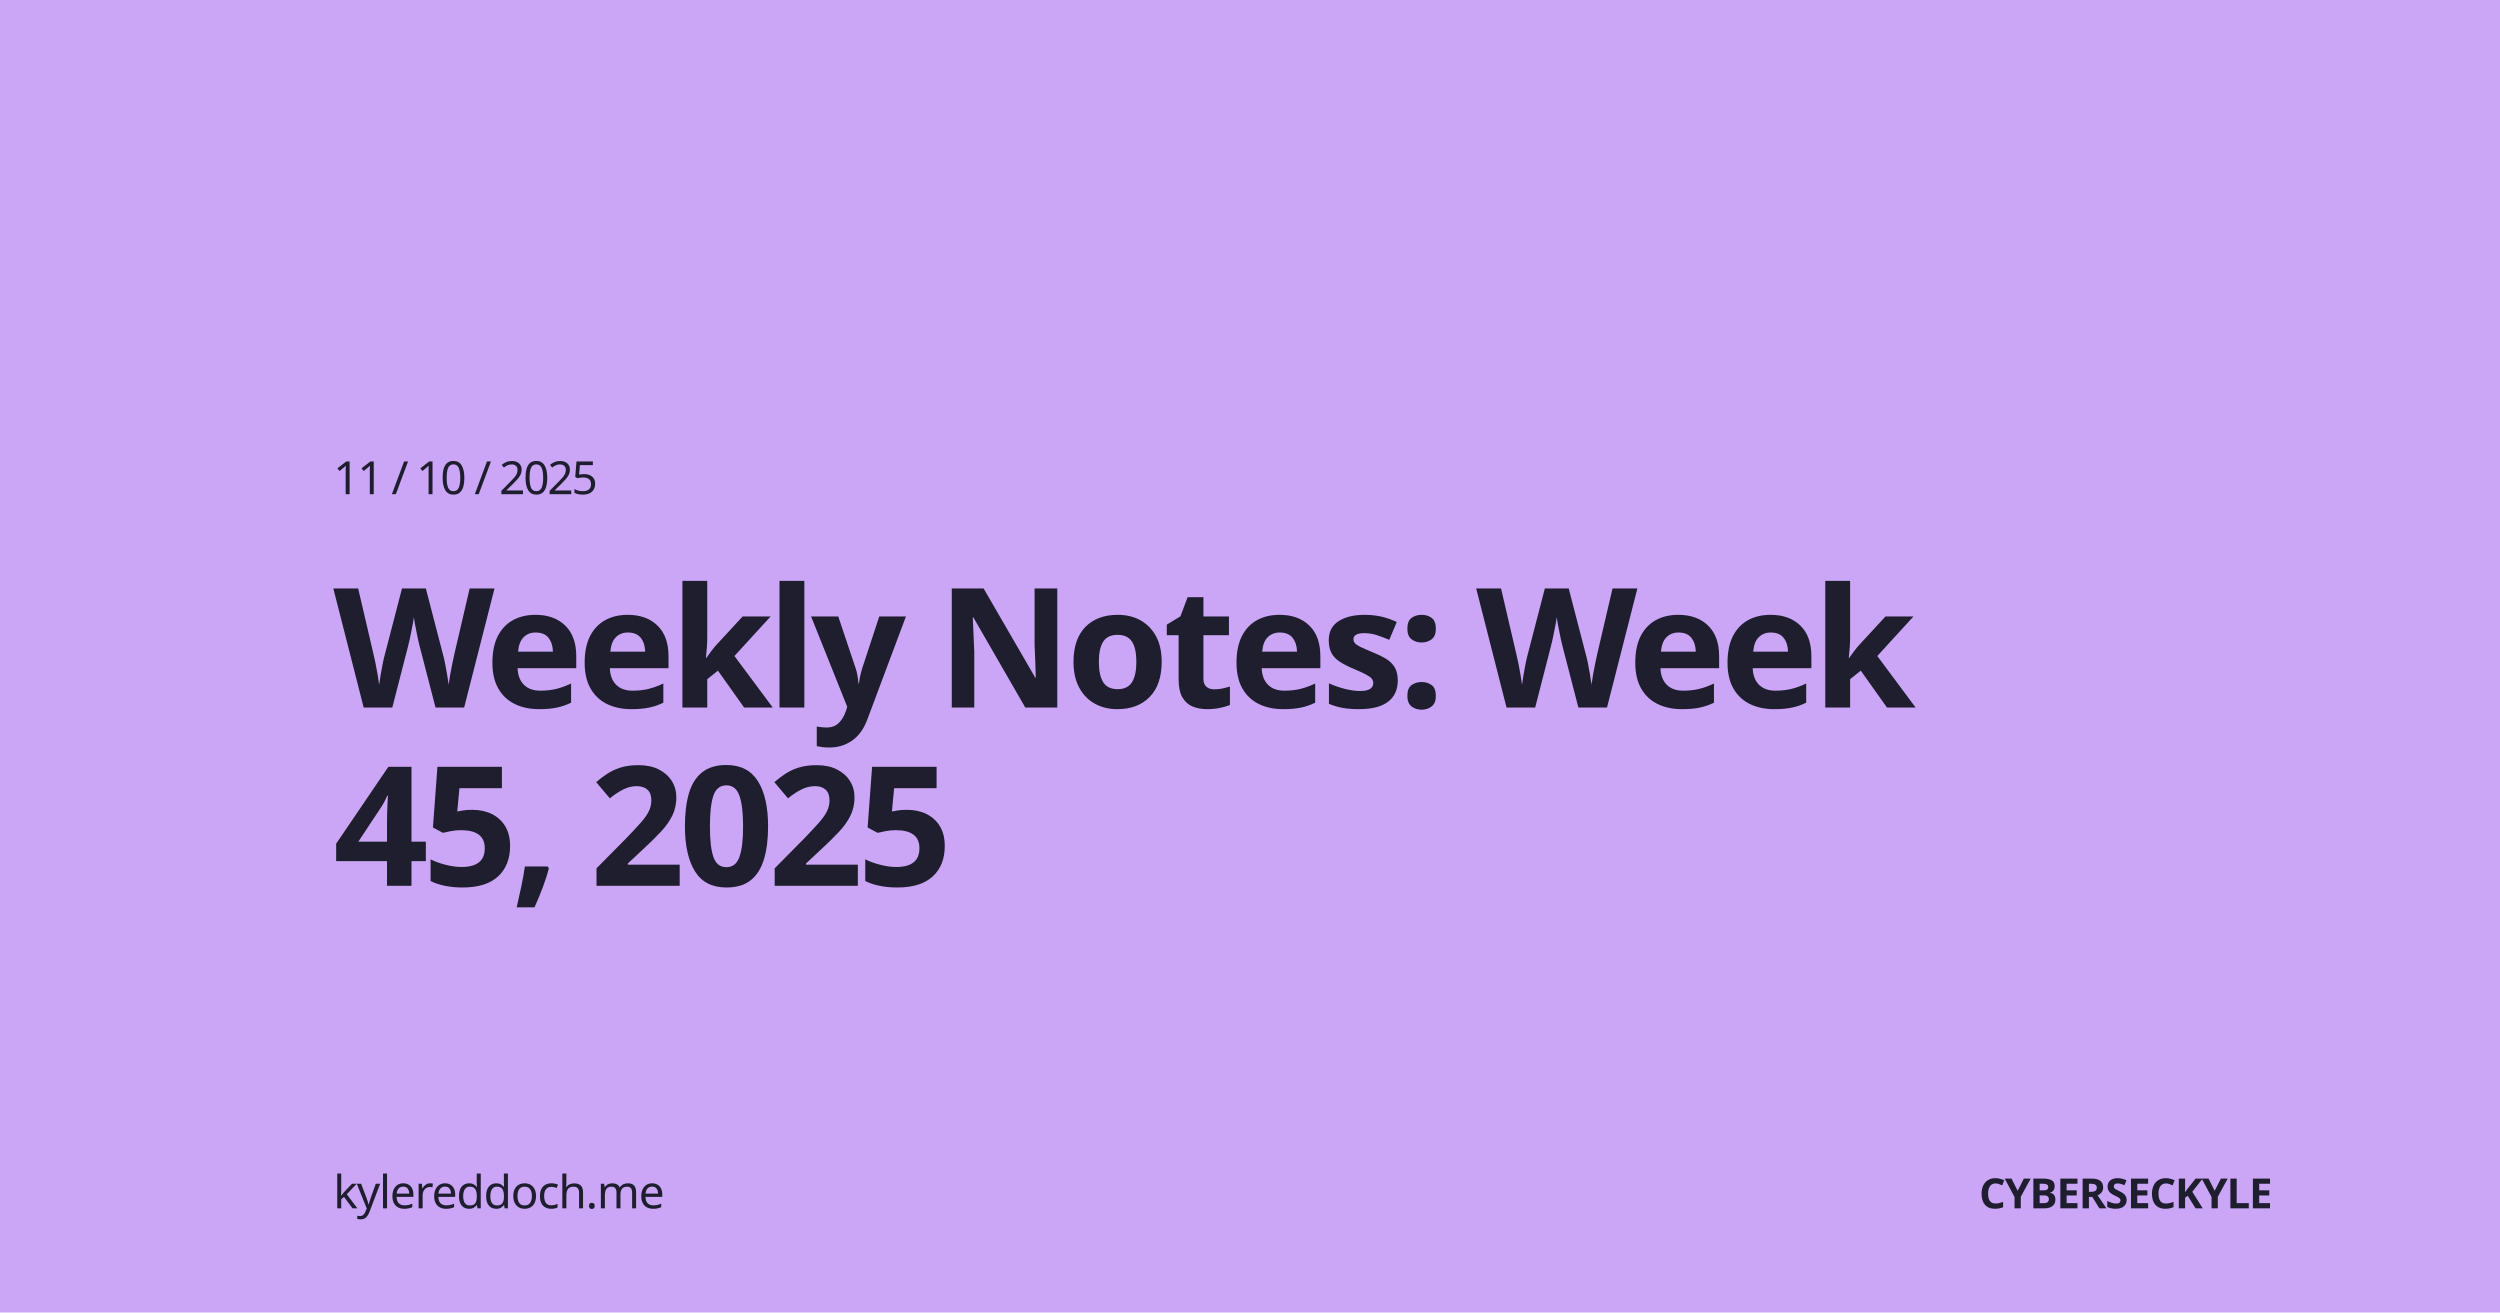
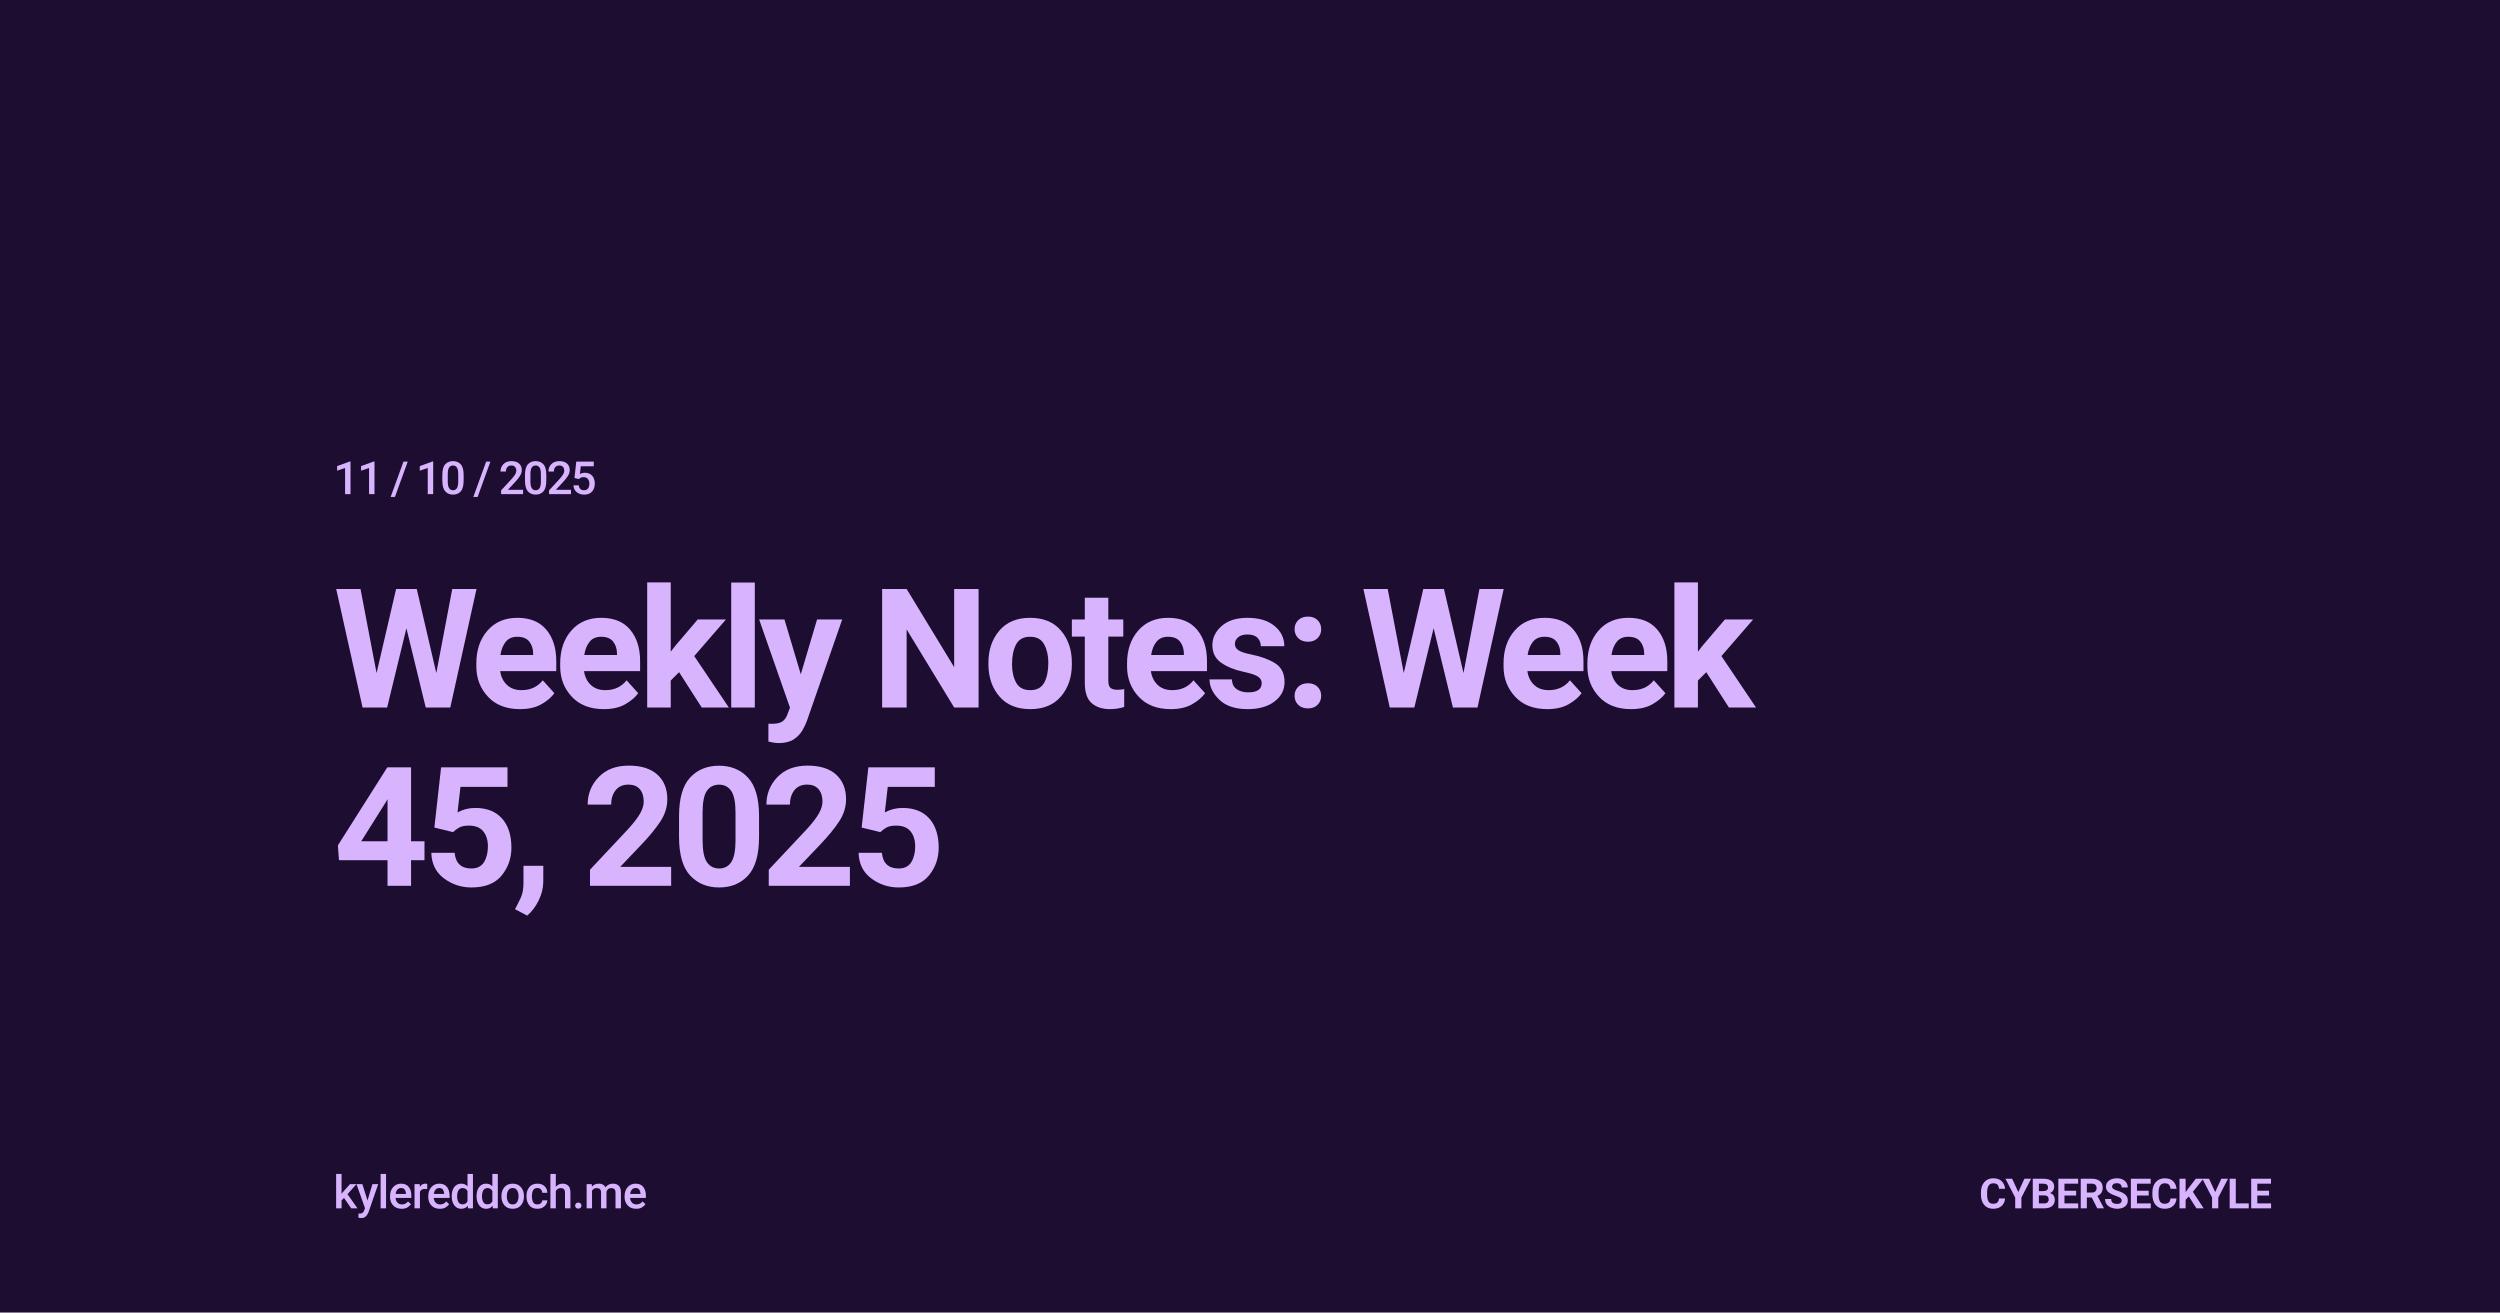
<svg xmlns="http://www.w3.org/2000/svg" width="1200" height="630" viewBox="0 0 1200 630" version="1.1">
-   <rect id="bg" width="100%" height="100%" opacity="1" fill="#cba6f7" />
-   <text font-family="'Atkinson Hyperlegible', Ubuntu, sans-serif" font-size="22" font-weight="500" fill="#1e1e2e" letter-spacing="-1">
+   <rect id="bg-base" width="100%" height="100%" opacity="1" fill="#0f0a1a" />
+   <rect id="bg-overlay" width="100%" height="100%" opacity="1" fill="rgb(88 28 135 / 0.2)" />
+   <text font-family="-apple-system, BlinkMacSystemFont, 'Segoe UI', Roboto, sans-serif, sans-serif" font-size="22" font-weight="500" fill="rgb(216 180 254)" letter-spacing="-1">
    <tspan x="160" y="237.2">
      11 / 10 / 2025
    </tspan>
  </text>
-   <text id="text" font-family="'Atkinson Hyperlegible', Ubuntu, sans-serif" font-size="80" font-weight="700" fill="#1e1e2e" letter-spacing="-3">
+   <text id="text" font-family="-apple-system, BlinkMacSystemFont, 'Segoe UI', Roboto, sans-serif, sans-serif" font-size="80" font-weight="700" fill="rgb(216 180 254)" letter-spacing="-3">
    <tspan x="160" y="339.6">
        Weekly Notes: Week
      </tspan>
    <tspan x="160" y="425.2">
        45, 2025
      </tspan>
  </text>
-   <text font-family="'Atkinson Hyperlegible', Ubuntu, sans-serif" font-size="22" font-weight="500" fill="#1e1e2e" letter-spacing="-0.5">
+   <text font-family="-apple-system, BlinkMacSystemFont, 'Segoe UI', Roboto, sans-serif, sans-serif" font-size="22" font-weight="500" fill="rgb(216 180 254)" letter-spacing="-0.5">
    <tspan x="160" y="580">kylereddoch.me</tspan>
  </text>
-   <text font-family="'Atkinson Hyperlegible', Ubuntu, sans-serif" font-size="20" font-weight="600" fill="#1e1e2e" letter-spacing="-0.5">
+   <text font-family="-apple-system, BlinkMacSystemFont, 'Segoe UI', Roboto, sans-serif, sans-serif" font-size="20" font-weight="600" fill="rgb(216 180 254)" letter-spacing="-0.5">
    <tspan x="950" y="580">CYBERSECKYLE</tspan>
  </text>
</svg>
